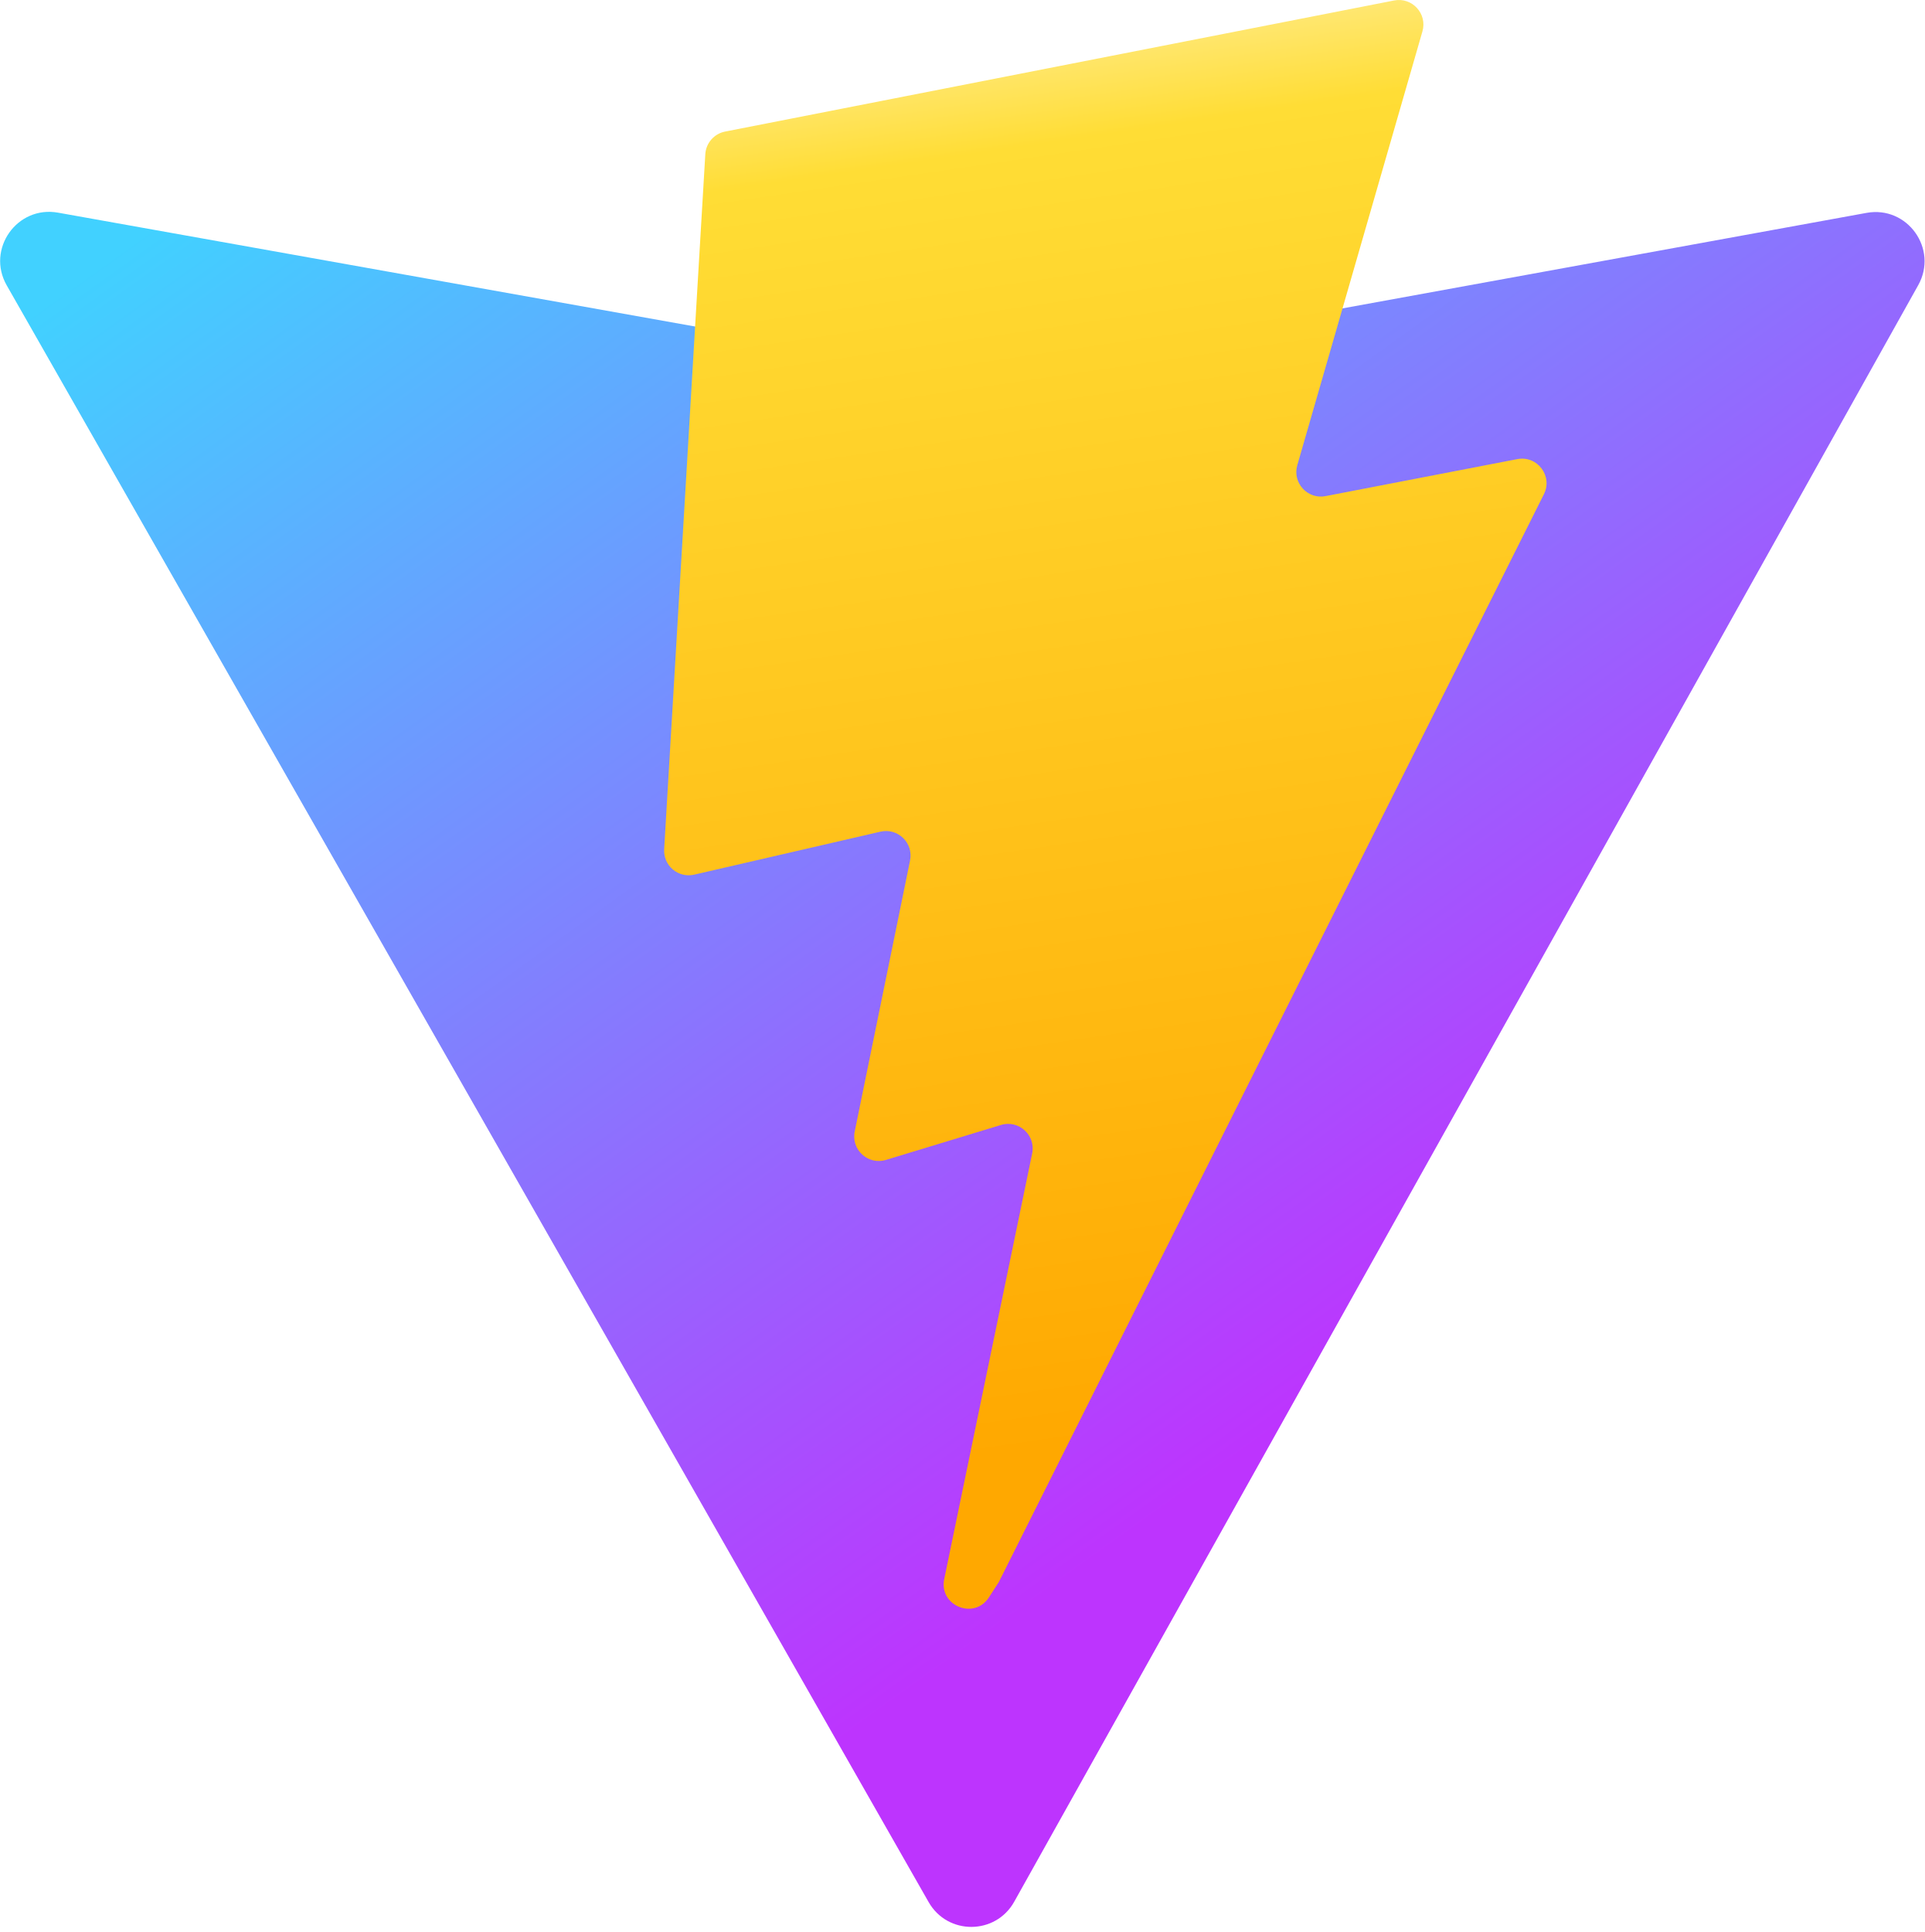
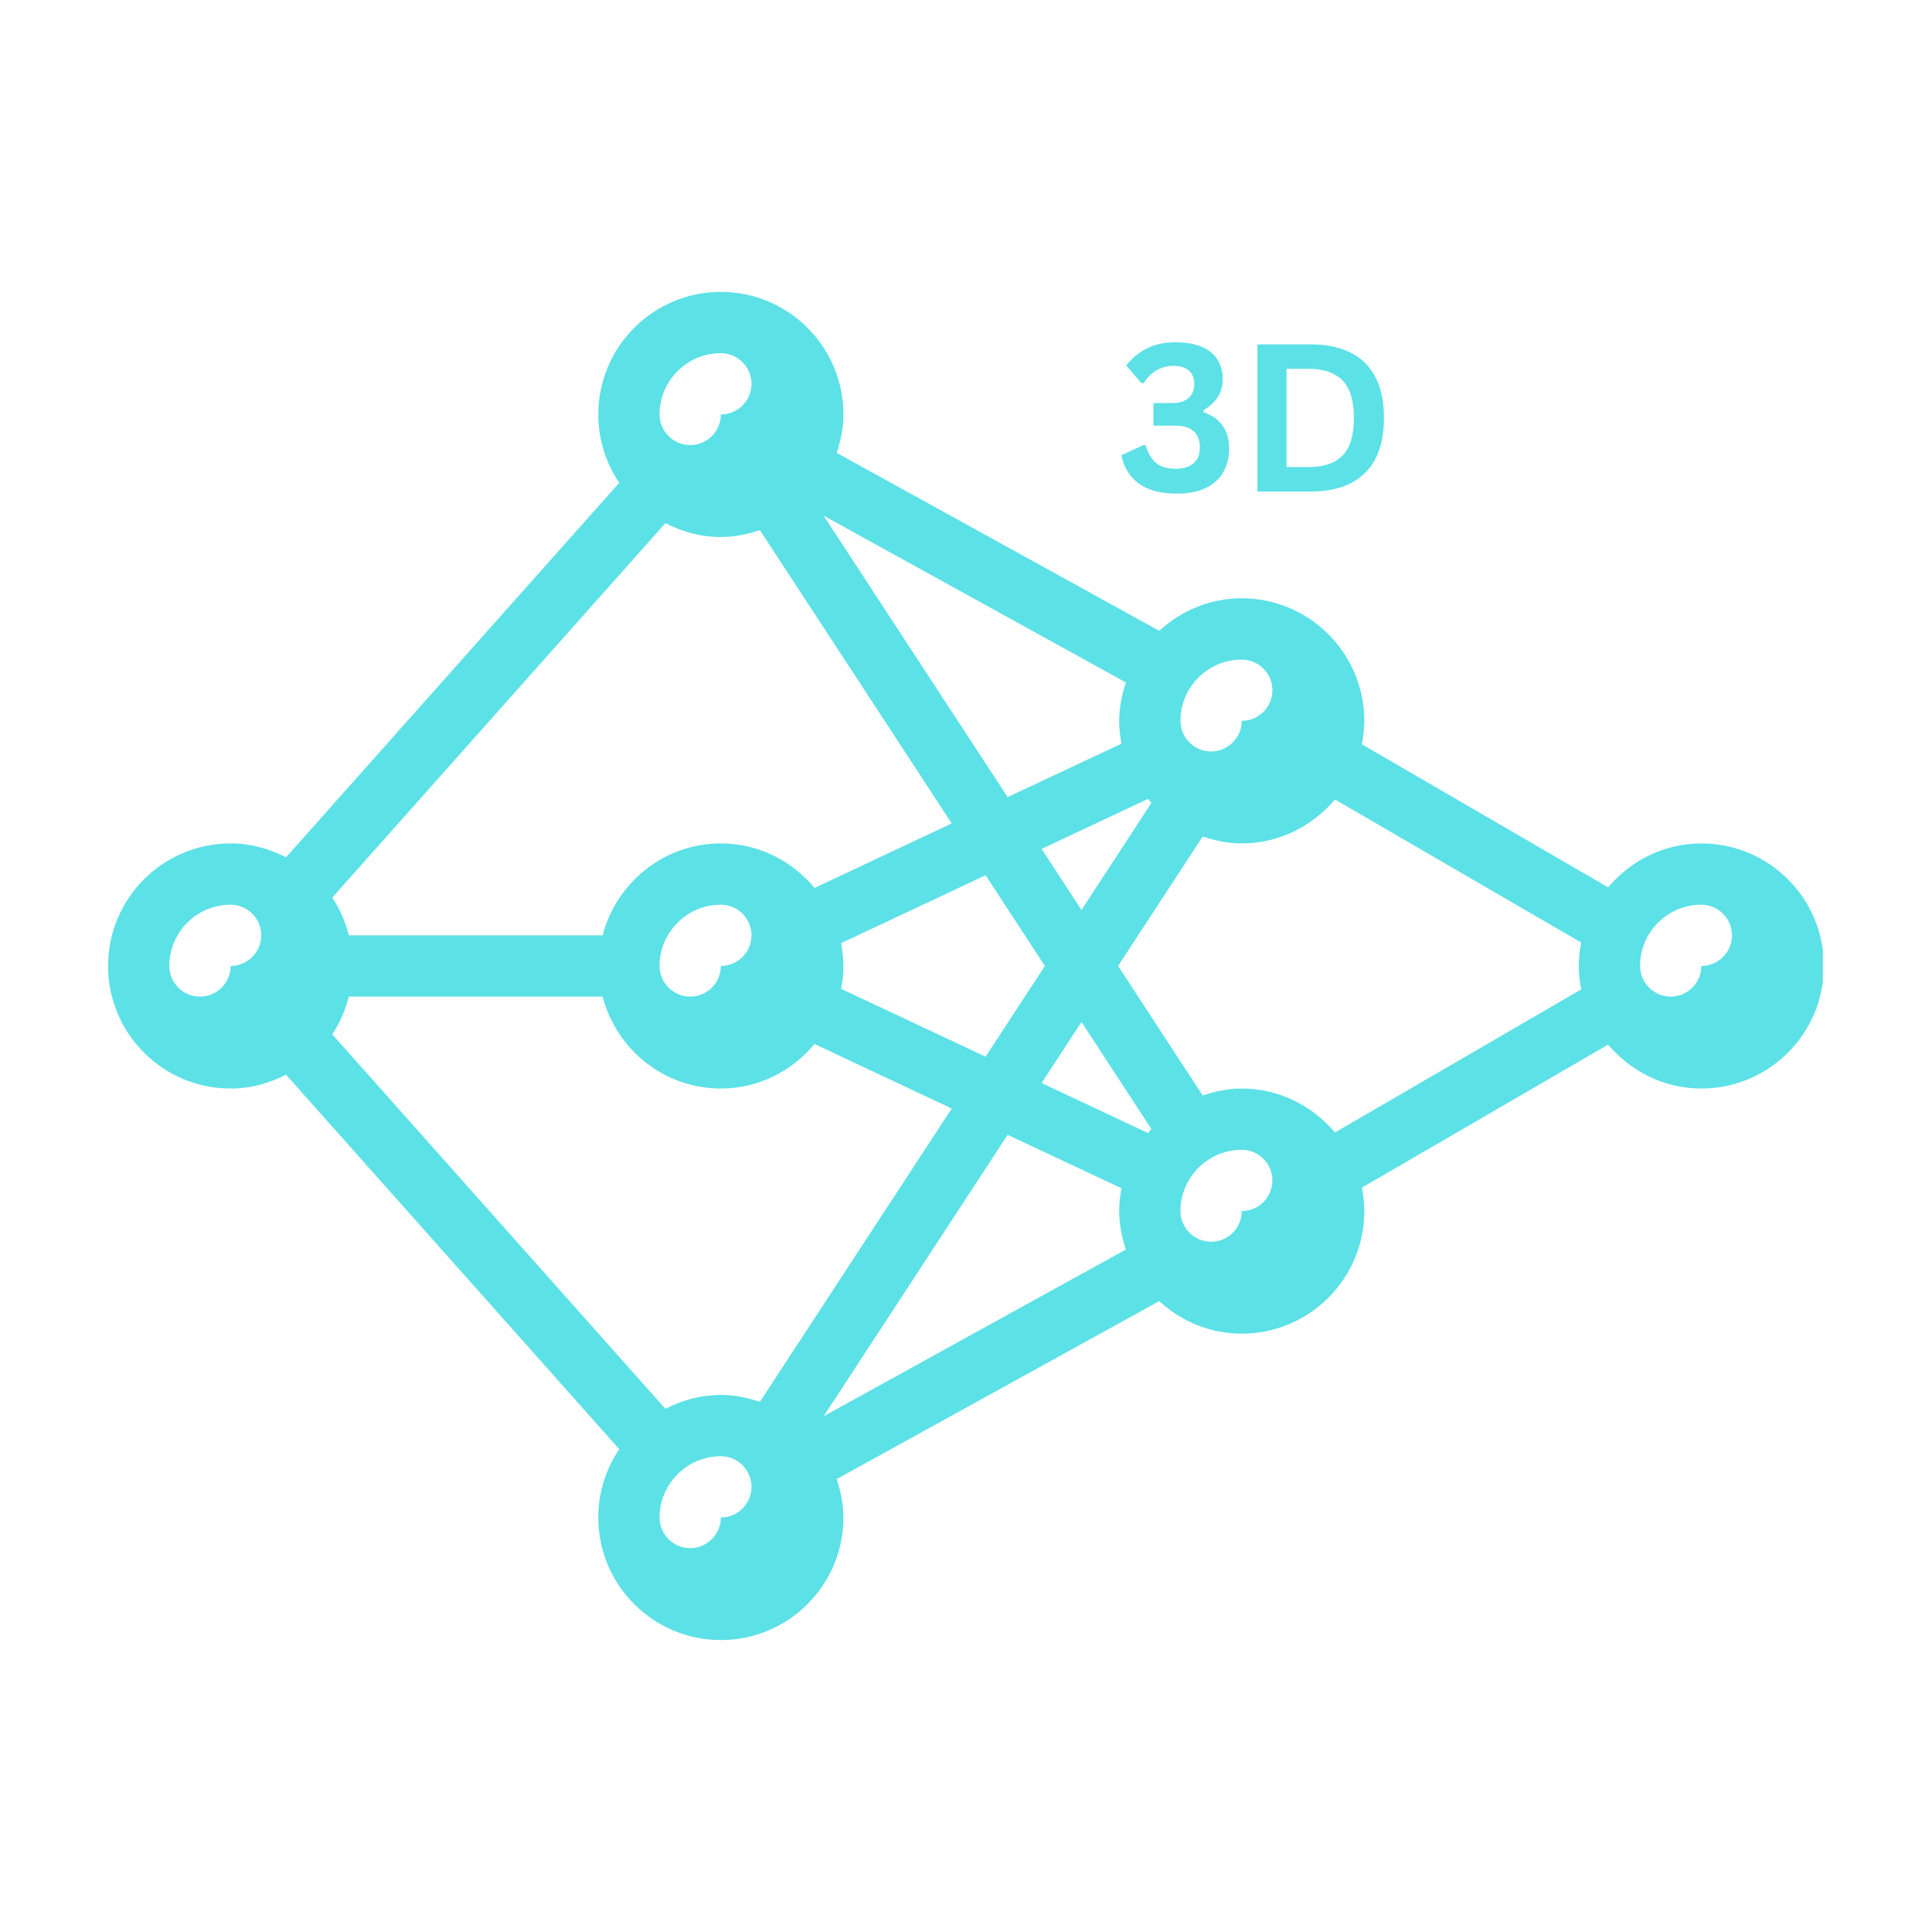
- <svg xmlns="http://www.w3.org/2000/svg" aria-hidden="true" role="img" class="iconify iconify--logos" width="31.88" height="32" preserveAspectRatio="xMidYMid meet" viewBox="0 0 256 257">
+ <svg xmlns="http://www.w3.org/2000/svg" width="500" zoomAndPan="magnify" viewBox="0 0 375 375" height="500" preserveAspectRatio="xMidYMid meet" version="1.0">
  <defs>
-     <linearGradient id="IconifyId1813088fe1fbc01fb466" x1="-.828%" x2="57.636%" y1="7.652%" y2="78.411%">
-       <stop offset="0%" stop-color="#41D1FF" />
-       <stop offset="100%" stop-color="#BD34FE" />
-     </linearGradient>
-     <linearGradient id="IconifyId1813088fe1fbc01fb467" x1="43.376%" x2="50.316%" y1="2.242%" y2="89.03%">
-       <stop offset="0%" stop-color="#FFEA83" />
-       <stop offset="8.333%" stop-color="#FFDD35" />
-       <stop offset="100%" stop-color="#FFA800" />
-     </linearGradient>
+     <g />
+     <clipPath id="3d2d8c0eb3">
+       <path d="M 20.82 56.656 L 353.82 56.656 L 353.82 318.406 L 20.82 318.406 Z M 20.82 56.656 " clip-rule="nonzero" />
+     </clipPath>
  </defs>
-   <path fill="url(#IconifyId1813088fe1fbc01fb466)" d="M255.153 37.938L134.897 252.976c-2.483 4.44-8.862 4.466-11.382.048L.875 37.958c-2.746-4.814 1.371-10.646 6.827-9.67l120.385 21.517a6.537 6.537 0 0 0 2.322-.004l117.867-21.483c5.438-.991 9.574 4.796 6.877 9.62Z" />
-   <path fill="url(#IconifyId1813088fe1fbc01fb467)" d="M185.432.063L96.44 17.501a3.268 3.268 0 0 0-2.634 3.014l-5.474 92.456a3.268 3.268 0 0 0 3.997 3.378l24.777-5.718c2.318-.535 4.413 1.507 3.936 3.838l-7.361 36.047c-.495 2.426 1.782 4.5 4.151 3.78l15.304-4.649c2.372-.72 4.652 1.36 4.15 3.788l-11.698 56.621c-.732 3.542 3.979 5.473 5.943 2.437l1.313-2.028l72.516-144.72c1.215-2.423-.88-5.186-3.54-4.672l-25.505 4.922c-2.396.462-4.435-1.77-3.759-4.114l16.646-57.705c.677-2.35-1.37-4.583-3.769-4.113Z" />
+   <g clip-path="url(#3d2d8c0eb3)">
+     <path fill="#5ce1e6" d="M 44.762 175.602 C 48.035 175.602 50.707 178.273 50.707 181.547 C 50.707 184.824 48.035 187.496 44.762 187.496 C 44.762 190.77 42.09 193.441 38.812 193.441 C 35.539 193.441 32.867 190.77 32.867 187.496 C 32.867 180.945 38.211 175.602 44.762 175.602 Z M 67.715 193.441 L 116.965 193.441 C 119.637 203.664 128.859 211.285 139.918 211.285 C 147.258 211.285 153.738 207.871 158.105 202.641 L 184.73 215.164 L 147.488 272.105 C 145.098 271.293 142.59 270.758 139.918 270.758 C 136.016 270.758 132.391 271.777 129.16 273.453 L 64.484 200.762 C 65.969 198.578 67.016 196.09 67.715 193.441 Z M 145.863 181.547 C 145.863 184.824 143.191 187.496 139.918 187.496 C 139.918 190.77 137.246 193.441 133.969 193.441 C 130.695 193.441 128.023 190.77 128.023 187.496 C 128.023 180.945 133.367 175.602 139.918 175.602 C 143.191 175.602 145.863 178.273 145.863 181.547 Z M 129.16 101.539 C 132.391 103.211 136.016 104.234 139.918 104.234 C 142.59 104.234 145.098 103.699 147.488 102.887 L 184.73 159.828 L 158.105 172.348 C 153.738 167.121 147.258 163.707 139.918 163.707 C 128.859 163.707 119.637 171.324 116.965 181.547 L 67.715 181.547 C 67.016 178.898 65.969 176.414 64.484 174.23 Z M 139.918 68.551 C 143.191 68.551 145.863 71.223 145.863 74.496 C 145.863 77.773 143.191 80.445 139.918 80.445 C 139.918 83.719 137.246 86.391 133.969 86.391 C 130.695 86.391 128.023 83.719 128.023 80.445 C 128.023 73.895 133.367 68.551 139.918 68.551 Z M 218.531 132.461 C 217.766 134.828 217.23 137.293 217.23 139.918 C 217.23 141.426 217.418 142.914 217.672 144.355 L 195.578 154.715 L 159.871 100.098 Z M 223.48 155.855 L 209.914 176.621 L 202.176 164.773 L 222.828 155.062 C 223.062 155.344 223.27 155.621 223.48 155.855 Z M 233.445 162.359 C 235.84 163.172 238.348 163.707 241.02 163.707 C 248.293 163.707 254.75 160.336 259.117 155.18 L 306.906 182.941 C 306.625 184.406 306.441 185.938 306.441 187.496 C 306.441 189.051 306.625 190.586 306.906 192.047 L 259.117 219.809 C 254.75 214.652 248.293 211.285 241.02 211.285 C 238.348 211.285 235.84 211.82 233.445 212.633 L 217.023 187.496 Z M 241.02 128.023 C 244.297 128.023 246.969 130.695 246.969 133.969 C 246.969 137.246 244.297 139.918 241.02 139.918 C 241.02 143.191 238.348 145.863 235.074 145.863 C 231.797 145.863 229.125 143.191 229.125 139.918 C 229.125 133.367 234.469 128.023 241.02 128.023 Z M 241.02 235.074 C 241.02 238.348 238.348 241.02 235.074 241.02 C 231.797 241.02 229.125 238.348 229.125 235.074 C 229.125 228.523 234.469 223.18 241.02 223.18 C 244.297 223.18 246.969 225.852 246.969 229.125 C 246.969 232.402 244.297 235.074 241.02 235.074 Z M 222.828 219.926 L 202.176 210.215 L 209.914 198.367 L 223.48 219.137 C 223.27 219.367 223.062 219.648 222.828 219.926 Z M 163.266 183.059 L 191.305 169.887 L 202.805 187.496 L 191.305 205.105 L 163.266 191.934 C 163.52 190.492 163.707 189.004 163.707 187.496 C 163.707 185.984 163.52 184.5 163.266 183.059 Z M 159.871 274.891 L 195.578 220.273 L 217.672 230.637 C 217.418 232.078 217.23 233.562 217.23 235.074 C 217.23 237.699 217.766 240.16 218.531 242.531 Z M 139.918 294.547 C 139.918 297.82 137.246 300.492 133.969 300.492 C 130.695 300.492 128.023 297.82 128.023 294.547 C 128.023 287.996 133.367 282.652 139.918 282.652 C 143.191 282.652 145.863 285.324 145.863 288.598 C 145.863 291.875 143.191 294.547 139.918 294.547 Z M 330.23 175.602 C 333.504 175.602 336.176 178.273 336.176 181.547 C 336.176 184.824 333.504 187.496 330.23 187.496 C 330.23 190.77 327.559 193.441 324.281 193.441 C 321.008 193.441 318.336 190.77 318.336 187.496 C 318.336 180.945 323.68 175.602 330.23 175.602 Z M 44.762 211.285 C 48.664 211.285 52.266 210.262 55.516 208.59 L 120.191 281.281 C 117.637 285.066 116.129 289.621 116.129 294.547 C 116.129 307.672 126.789 318.336 139.918 318.336 C 153.043 318.336 163.707 307.672 163.707 294.547 C 163.707 291.922 163.172 289.457 162.406 287.09 L 225.012 252.543 C 229.242 256.445 234.84 258.863 241.02 258.863 C 254.145 258.863 264.809 248.199 264.809 235.074 C 264.809 233.516 264.625 231.984 264.344 230.52 L 312.133 202.758 C 316.5 207.914 322.957 211.285 330.23 211.285 C 343.355 211.285 354.02 200.621 354.02 187.496 C 354.02 174.371 343.355 163.707 330.23 163.707 C 322.957 163.707 316.5 167.074 312.133 172.23 L 264.344 144.469 C 264.625 143.008 264.809 141.473 264.809 139.918 C 264.809 126.793 254.145 116.129 241.02 116.129 C 234.84 116.129 229.242 118.543 225.012 122.445 L 162.406 87.902 C 163.172 85.531 163.707 83.07 163.707 80.445 C 163.707 67.32 153.043 56.656 139.918 56.656 C 126.789 56.656 116.129 67.32 116.129 80.445 C 116.129 85.371 117.637 89.922 120.191 93.711 L 55.516 166.402 C 52.266 164.727 48.664 163.707 44.762 163.707 C 31.633 163.707 20.973 174.371 20.973 187.496 C 20.973 200.621 31.633 211.285 44.762 211.285 " fill-opacity="1" fill-rule="nonzero" />
+   </g>
+   <g fill="#5ce1e6" fill-opacity="1">
+     <g transform="translate(216.7207, 95.40535)">
+       <g>
+         <path d="M 11.641 0.406 C 8.578 0.406 6.145 -0.238 4.344 -1.531 C 2.551 -2.832 1.414 -4.664 0.938 -7.031 L 5.219 -9.031 L 5.672 -8.953 C 6.148 -7.367 6.832 -6.219 7.719 -5.5 C 8.613 -4.781 9.859 -4.422 11.453 -4.422 C 12.984 -4.422 14.148 -4.773 14.953 -5.484 C 15.766 -6.203 16.172 -7.242 16.172 -8.609 C 16.172 -9.953 15.77 -10.984 14.969 -11.703 C 14.164 -12.422 12.992 -12.781 11.453 -12.781 L 7.156 -12.781 L 7.156 -17.172 L 10.906 -17.172 C 12.176 -17.172 13.188 -17.488 13.938 -18.125 C 14.695 -18.758 15.078 -19.672 15.078 -20.859 C 15.078 -22.035 14.723 -22.914 14.016 -23.5 C 13.305 -24.094 12.328 -24.391 11.078 -24.391 C 9.797 -24.391 8.664 -24.086 7.688 -23.484 C 6.707 -22.891 5.914 -22.086 5.312 -21.078 L 4.859 -21 L 1.891 -24.453 C 2.898 -25.805 4.191 -26.895 5.766 -27.719 C 7.336 -28.551 9.211 -28.969 11.391 -28.969 C 14.379 -28.969 16.66 -28.344 18.234 -27.094 C 19.816 -25.844 20.609 -24.082 20.609 -21.812 C 20.609 -20.445 20.285 -19.281 19.641 -18.312 C 19.004 -17.344 18.086 -16.504 16.891 -15.797 L 16.891 -15.391 C 20.191 -14.234 21.844 -11.891 21.844 -8.359 C 21.844 -6.586 21.461 -5.047 20.703 -3.734 C 19.953 -2.422 18.812 -1.398 17.281 -0.672 C 15.758 0.047 13.879 0.406 11.641 0.406 Z M 11.641 0.406 " />
+       </g>
+     </g>
+   </g>
+   <g fill="#5ce1e6" fill-opacity="1">
+     <g transform="translate(240.3512, 95.40535)">
+       <g>
+         <path d="M 13.984 -28.562 C 18.617 -28.562 22.156 -27.363 24.594 -24.969 C 27.039 -22.57 28.266 -19.008 28.266 -14.281 C 28.266 -9.562 27.039 -6 24.594 -3.594 C 22.156 -1.195 18.617 0 13.984 0 L 3.719 0 L 3.719 -28.562 Z M 13.656 -4.75 C 16.594 -4.75 18.789 -5.5 20.25 -7 C 21.707 -8.508 22.438 -10.938 22.438 -14.281 C 22.438 -17.625 21.707 -20.047 20.25 -21.547 C 18.789 -23.055 16.594 -23.812 13.656 -23.812 L 9.359 -23.812 L 9.359 -4.75 Z M 13.656 -4.75 " />
+       </g>
+     </g>
+   </g>
</svg>
